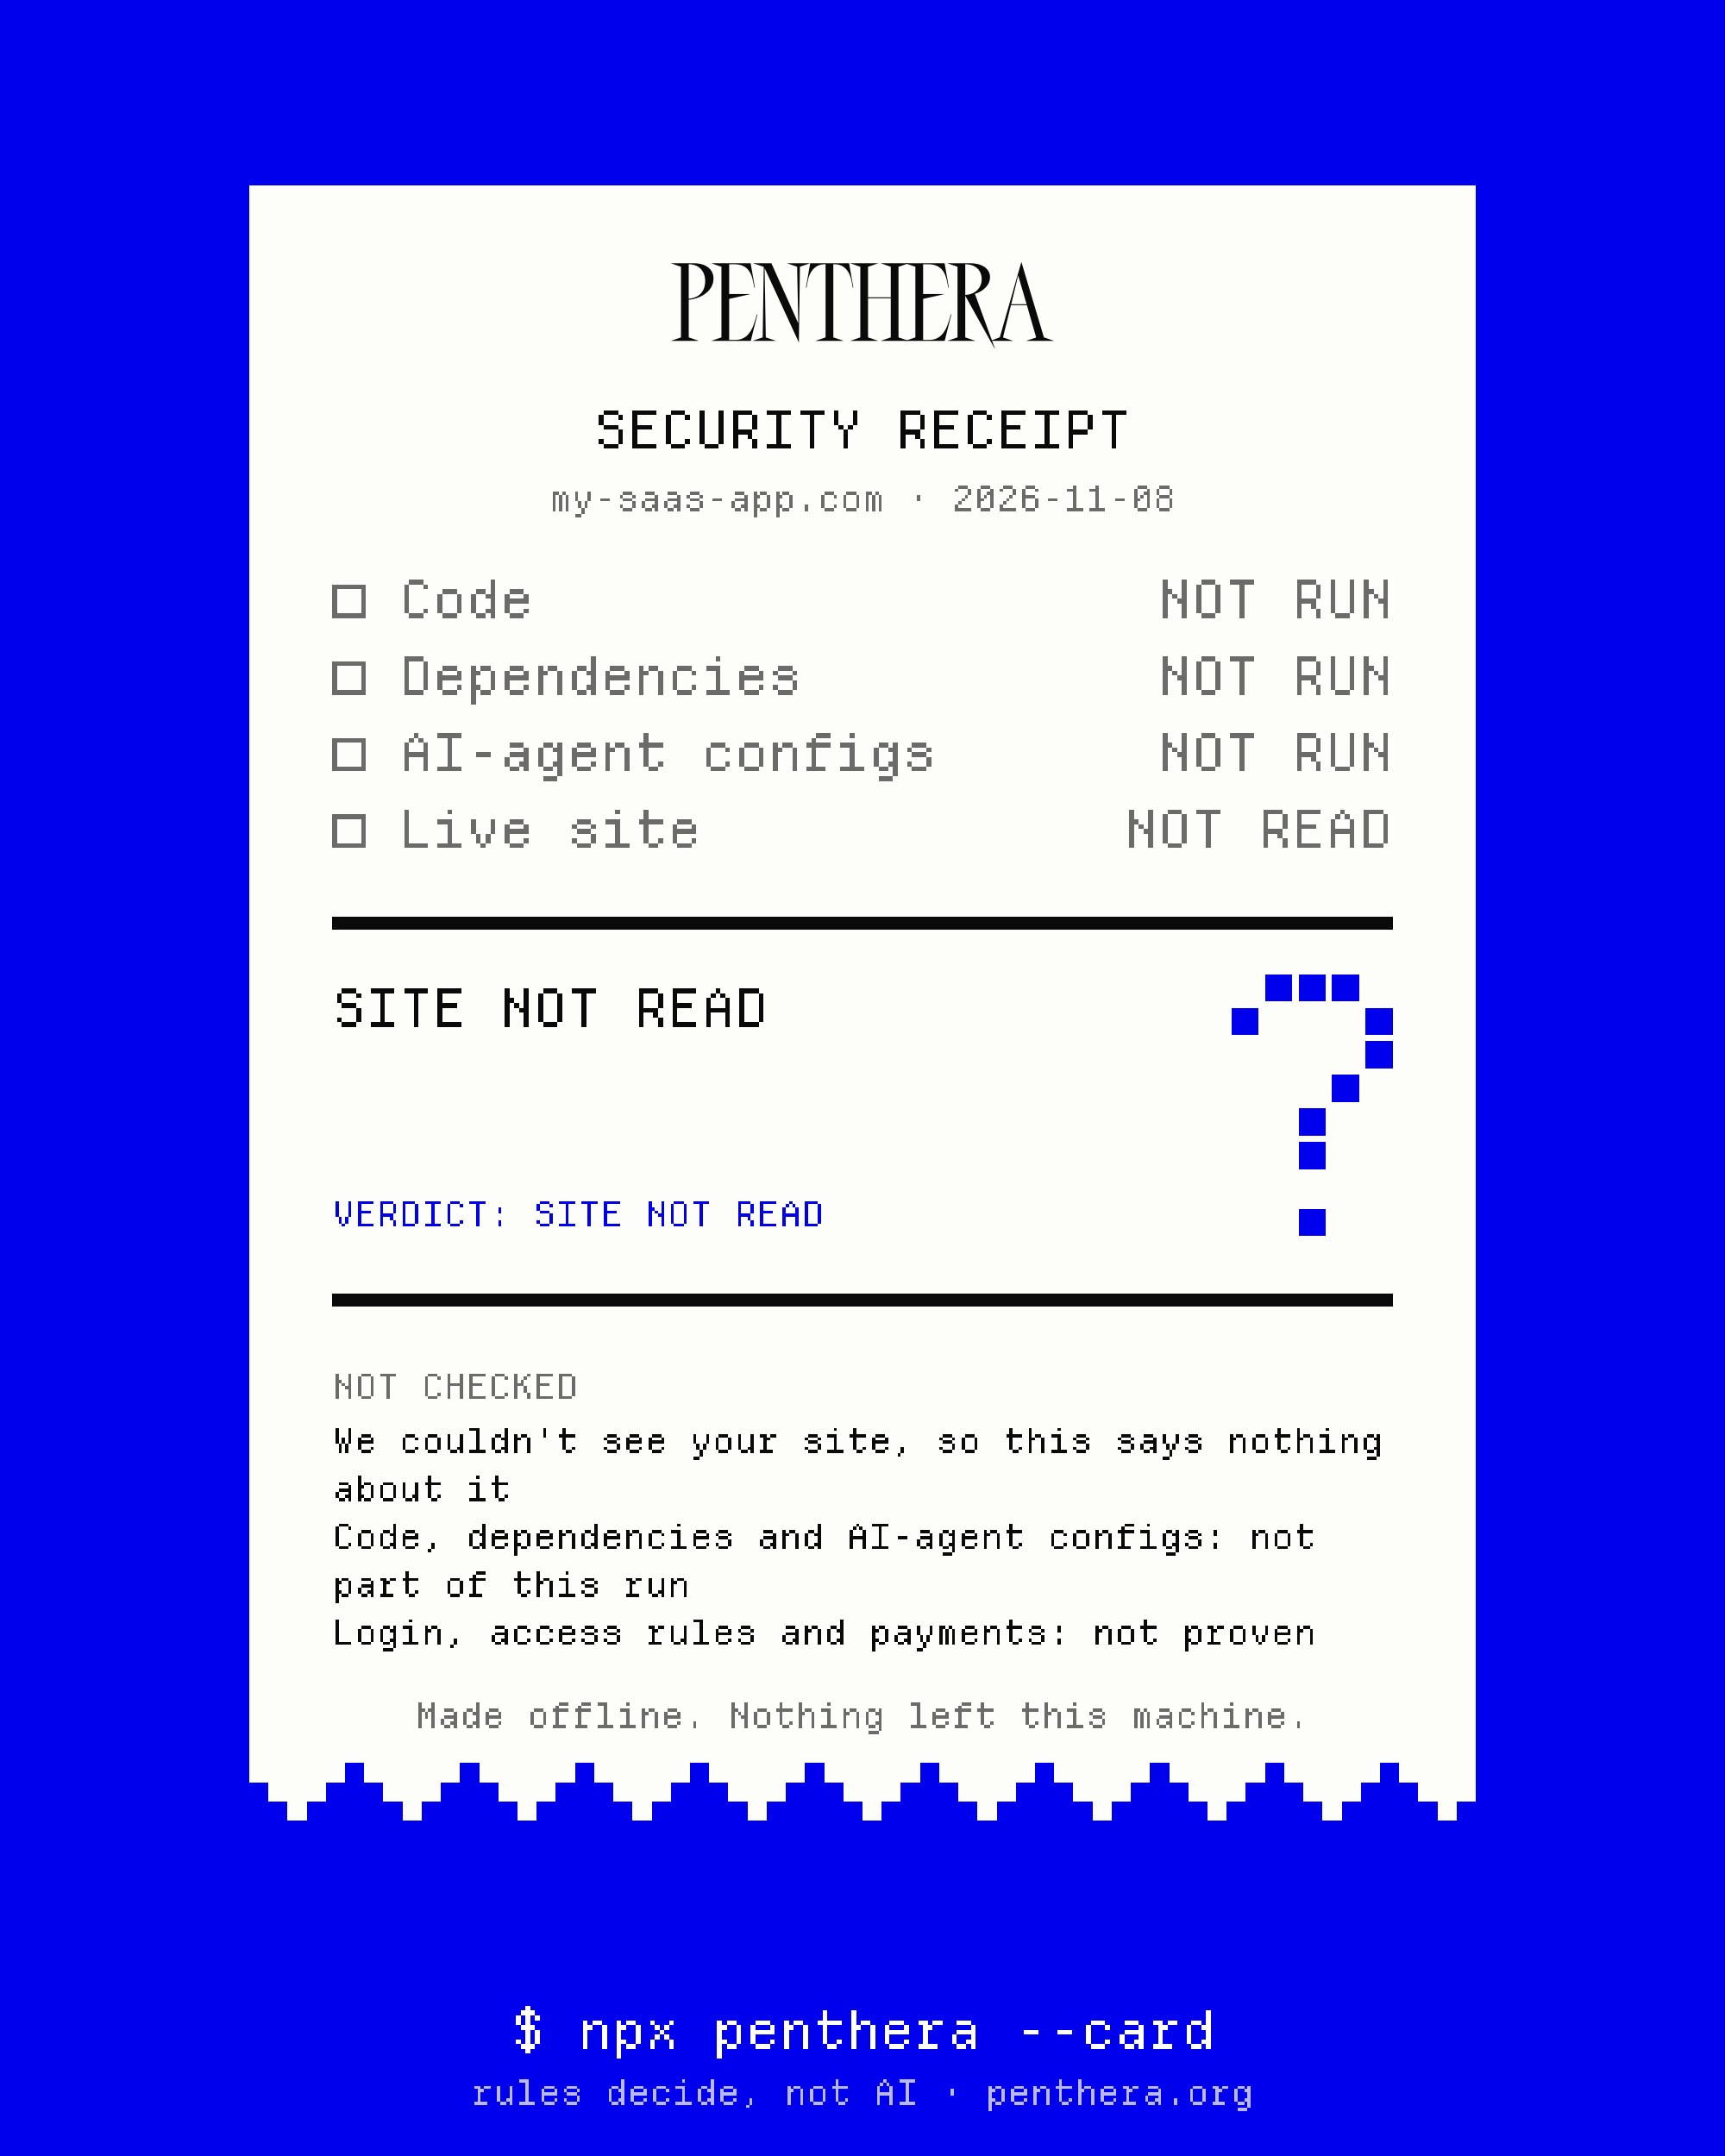
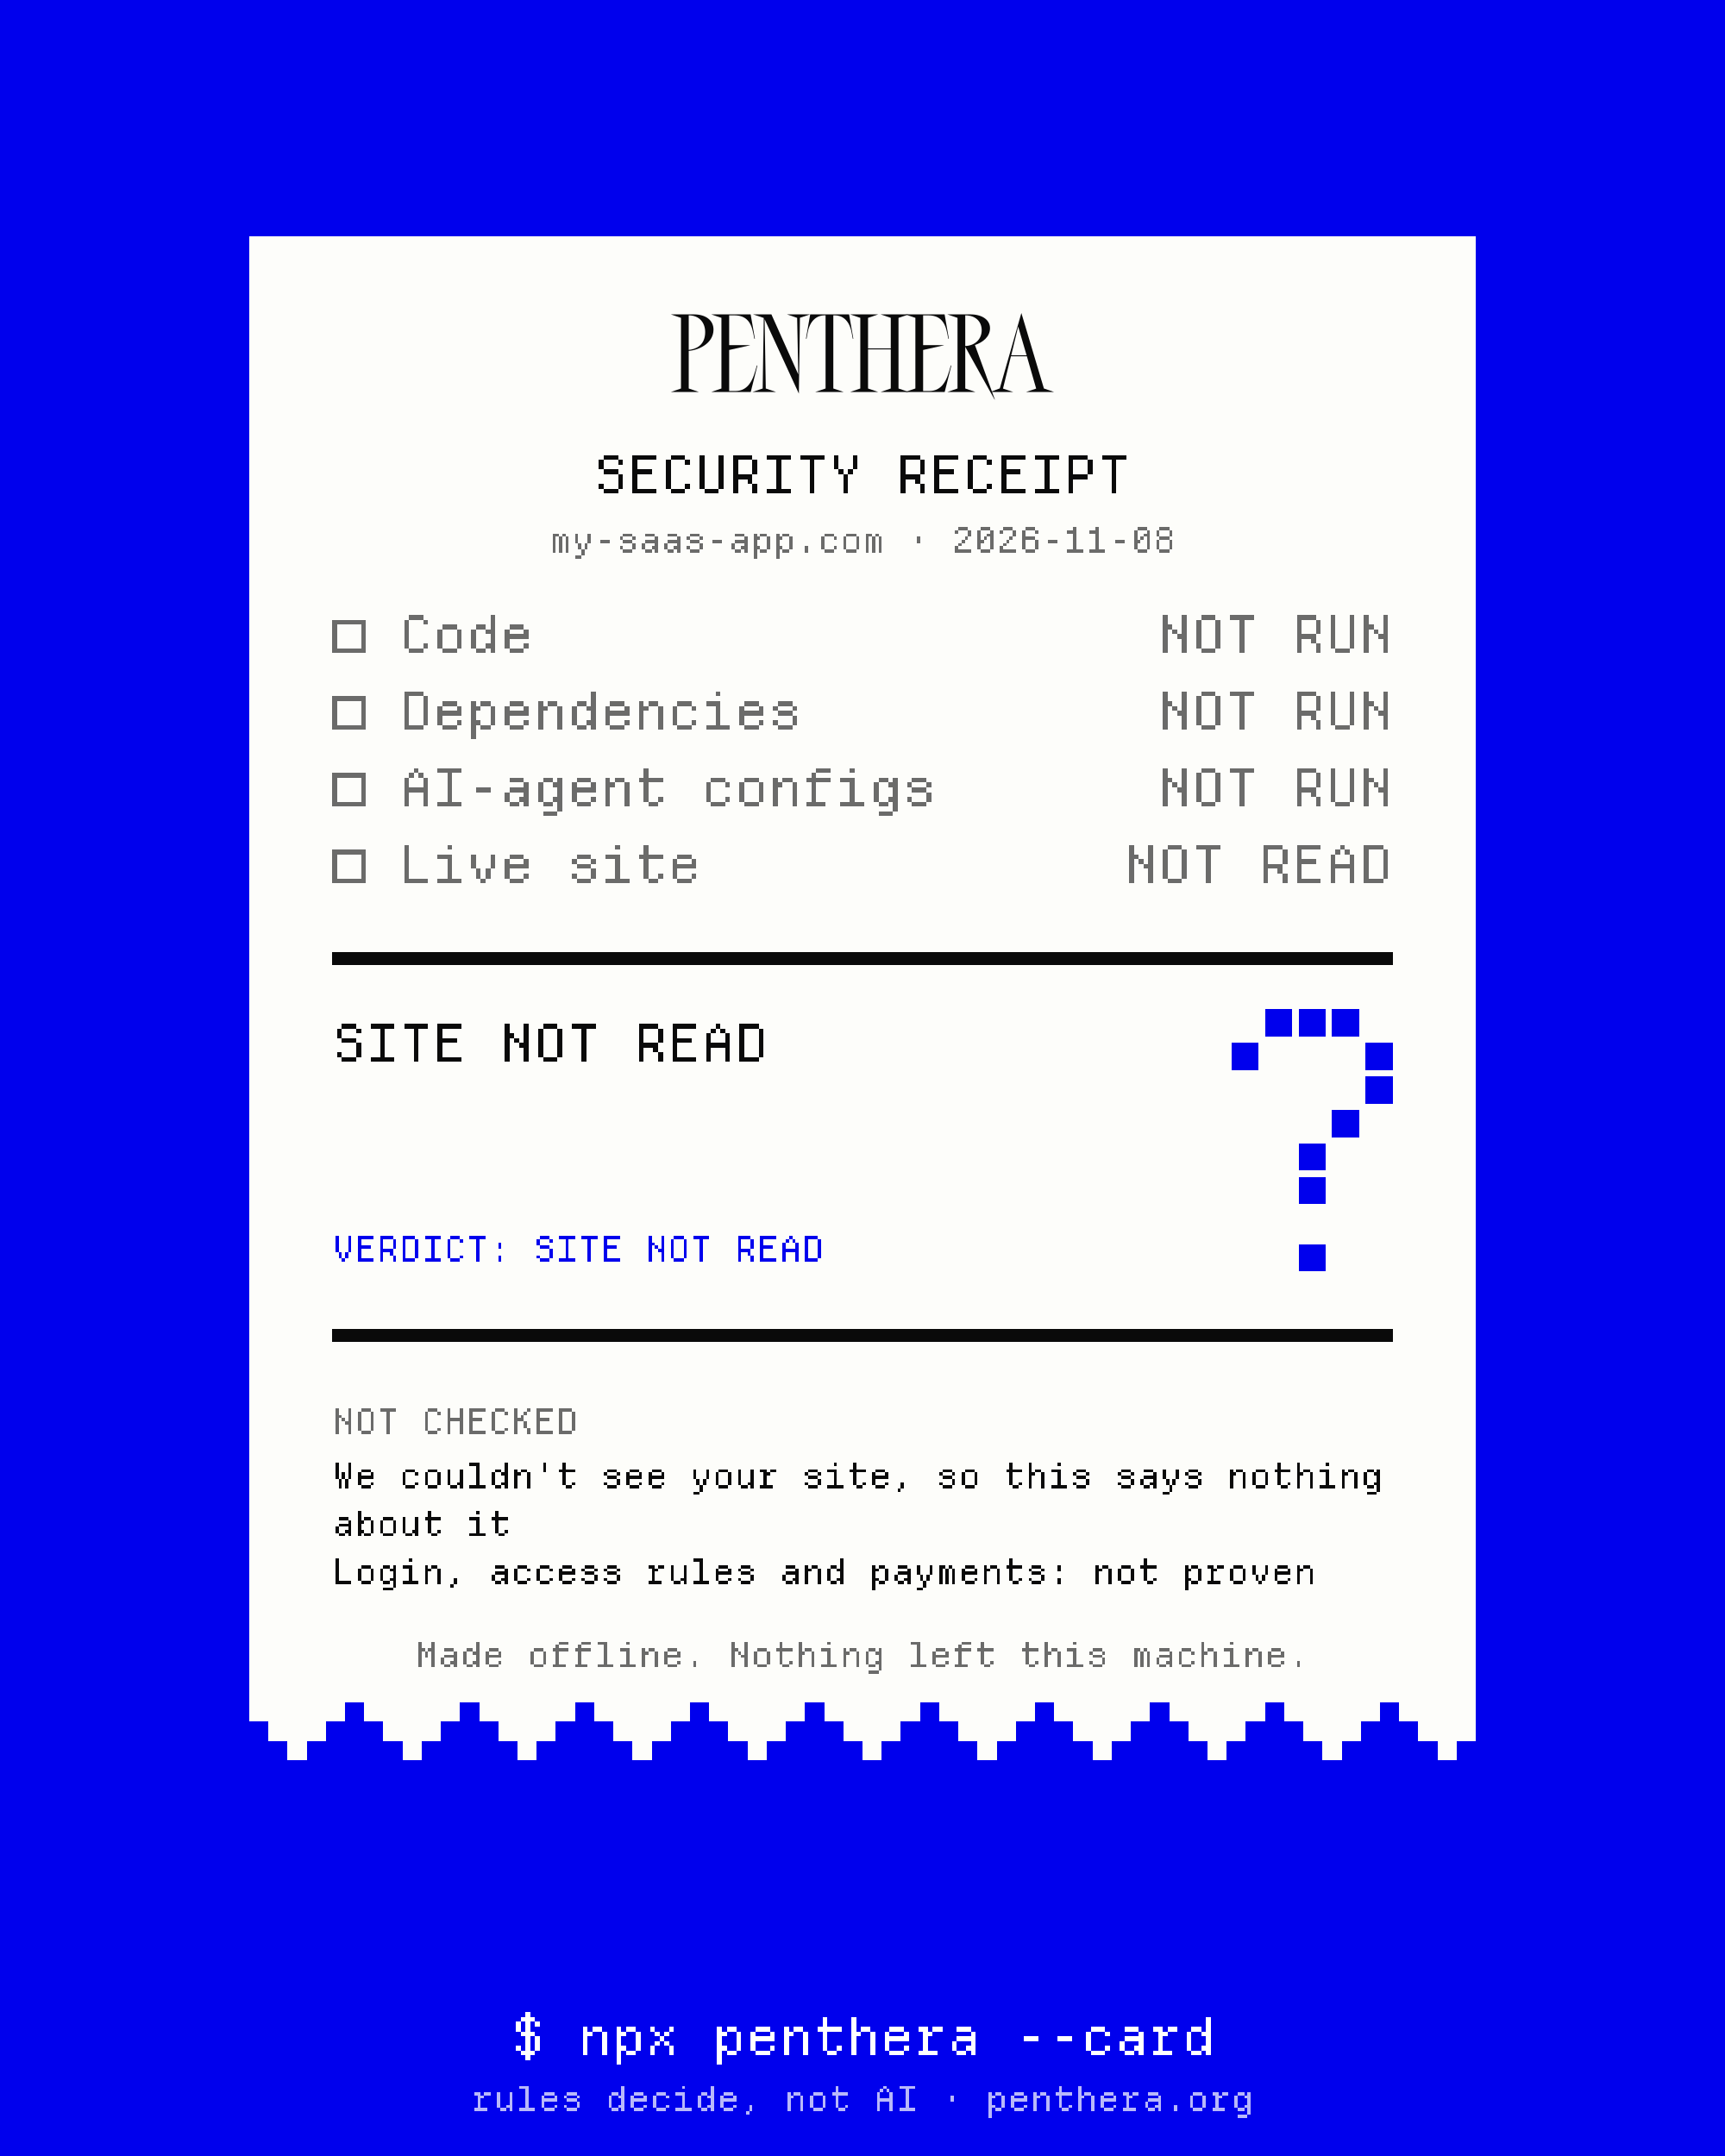
<svg xmlns="http://www.w3.org/2000/svg" width="1080" height="1350" viewBox="0 0 1080 1350" shape-rendering="crispEdges" role="img">
  <defs>
    <path id="c36" d="M3 2h1v1h-1zM2 3h3v1h-3zM1 4h1v1h-1zM3 4h1v1h-1zM5 4h1v1h-1zM1 5h1v1h-1zM3 5h1v1h-1zM2 6h3v1h-3zM3 7h1v1h-1zM5 7h1v1h-1zM3 8h1v1h-1zM5 8h1v1h-1zM1 9h1v1h-1zM3 9h1v1h-1zM5 9h1v1h-1zM2 10h3v1h-3zM3 11h1v1h-1z" />
    <path id="c39" d="M3 3h1v1h-1zM3 4h1v1h-1zM3 5h1v1h-1z" />
    <path id="c44" d="M3 9h1v1h-1zM3 10h1v1h-1zM2 11h1v1h-1z" />
    <path id="c45" d="M2 7h3v1h-3z" />
    <path id="c46" d="M3 9h1v1h-1zM3 10h1v1h-1z" />
    <path id="c48" d="M2 3h3v1h-3zM1 4h1v1h-1zM5 4h1v1h-1zM1 5h1v1h-1zM4 5h2v1h-2zM1 6h1v1h-1zM3 6h1v1h-1zM5 6h1v1h-1zM1 7h2v1h-2zM5 7h1v1h-1zM1 8h1v1h-1zM5 8h1v1h-1zM1 9h1v1h-1zM5 9h1v1h-1zM2 10h3v1h-3z" />
    <path id="c49" d="M3 3h1v1h-1zM1 4h3v1h-3zM3 5h1v1h-1zM3 6h1v1h-1zM3 7h1v1h-1zM3 8h1v1h-1zM3 9h1v1h-1zM1 10h5v1h-5z" />
    <path id="c50" d="M2 3h3v1h-3zM1 4h1v1h-1zM5 4h1v1h-1zM5 5h1v1h-1zM4 6h1v1h-1zM3 7h1v1h-1zM2 8h1v1h-1zM1 9h1v1h-1zM1 10h5v1h-5z" />
    <path id="c54" d="M2 3h3v1h-3zM1 4h1v1h-1zM5 4h1v1h-1zM1 5h1v1h-1zM1 6h4v1h-4zM1 7h1v1h-1zM5 7h1v1h-1zM1 8h1v1h-1zM5 8h1v1h-1zM1 9h1v1h-1zM5 9h1v1h-1zM2 10h3v1h-3z" />
    <path id="c56" d="M2 3h3v1h-3zM1 4h1v1h-1zM5 4h1v1h-1zM1 5h1v1h-1zM5 5h1v1h-1zM2 6h3v1h-3zM1 7h1v1h-1zM5 7h1v1h-1zM1 8h1v1h-1zM5 8h1v1h-1zM1 9h1v1h-1zM5 9h1v1h-1zM2 10h3v1h-3z" />
    <path id="c58" d="M3 5h1v1h-1zM3 6h1v1h-1zM3 9h1v1h-1zM3 10h1v1h-1z" />
    <path id="c65" d="M3 3h1v1h-1zM2 4h1v1h-1zM4 4h1v1h-1zM1 5h1v1h-1zM5 5h1v1h-1zM1 6h1v1h-1zM5 6h1v1h-1zM1 7h5v1h-5zM1 8h1v1h-1zM5 8h1v1h-1zM1 9h1v1h-1zM5 9h1v1h-1zM1 10h1v1h-1zM5 10h1v1h-1z" />
    <path id="c67" d="M2 3h3v1h-3zM1 4h1v1h-1zM5 4h1v1h-1zM1 5h1v1h-1zM1 6h1v1h-1zM1 7h1v1h-1zM1 8h1v1h-1zM1 9h1v1h-1zM5 9h1v1h-1zM2 10h3v1h-3z" />
    <path id="c68" d="M1 3h4v1h-4zM1 4h1v1h-1zM5 4h1v1h-1zM1 5h1v1h-1zM5 5h1v1h-1zM1 6h1v1h-1zM5 6h1v1h-1zM1 7h1v1h-1zM5 7h1v1h-1zM1 8h1v1h-1zM5 8h1v1h-1zM1 9h1v1h-1zM5 9h1v1h-1zM1 10h4v1h-4z" />
    <path id="c69" d="M1 3h5v1h-5zM1 4h1v1h-1zM1 5h1v1h-1zM1 6h4v1h-4zM1 7h1v1h-1zM1 8h1v1h-1zM1 9h1v1h-1zM1 10h5v1h-5z" />
    <path id="c72" d="M1 3h1v1h-1zM5 3h1v1h-1zM1 4h1v1h-1zM5 4h1v1h-1zM1 5h1v1h-1zM5 5h1v1h-1zM1 6h5v1h-5zM1 7h1v1h-1zM5 7h1v1h-1zM1 8h1v1h-1zM5 8h1v1h-1zM1 9h1v1h-1zM5 9h1v1h-1zM1 10h1v1h-1zM5 10h1v1h-1z" />
    <path id="c73" d="M1 3h5v1h-5zM3 4h1v1h-1zM3 5h1v1h-1zM3 6h1v1h-1zM3 7h1v1h-1zM3 8h1v1h-1zM3 9h1v1h-1zM1 10h5v1h-5z" />
    <path id="c75" d="M1 3h1v1h-1zM5 3h1v1h-1zM1 4h1v1h-1zM4 4h1v1h-1zM1 5h1v1h-1zM3 5h1v1h-1zM1 6h3v1h-3zM1 7h1v1h-1zM4 7h1v1h-1zM1 8h1v1h-1zM4 8h1v1h-1zM1 9h1v1h-1zM5 9h1v1h-1zM1 10h1v1h-1zM5 10h1v1h-1z" />
    <path id="c76" d="M1 3h1v1h-1zM1 4h1v1h-1zM1 5h1v1h-1zM1 6h1v1h-1zM1 7h1v1h-1zM1 8h1v1h-1zM1 9h1v1h-1zM1 10h5v1h-5z" />
    <path id="c77" d="M1 3h1v1h-1zM5 3h1v1h-1zM1 4h1v1h-1zM5 4h1v1h-1zM1 5h2v1h-2zM4 5h2v1h-2zM1 6h1v1h-1zM3 6h1v1h-1zM5 6h1v1h-1zM1 7h1v1h-1zM3 7h1v1h-1zM5 7h1v1h-1zM1 8h1v1h-1zM5 8h1v1h-1zM1 9h1v1h-1zM5 9h1v1h-1zM1 10h1v1h-1zM5 10h1v1h-1z" />
    <path id="c78" d="M1 3h1v1h-1zM5 3h1v1h-1zM1 4h1v1h-1zM5 4h1v1h-1zM1 5h2v1h-2zM5 5h1v1h-1zM1 6h1v1h-1zM3 6h1v1h-1zM5 6h1v1h-1zM1 7h1v1h-1zM4 7h2v1h-2zM1 8h1v1h-1zM5 8h1v1h-1zM1 9h1v1h-1zM5 9h1v1h-1zM1 10h1v1h-1zM5 10h1v1h-1z" />
    <path id="c79" d="M2 3h3v1h-3zM1 4h1v1h-1zM5 4h1v1h-1zM1 5h1v1h-1zM5 5h1v1h-1zM1 6h1v1h-1zM5 6h1v1h-1zM1 7h1v1h-1zM5 7h1v1h-1zM1 8h1v1h-1zM5 8h1v1h-1zM1 9h1v1h-1zM5 9h1v1h-1zM2 10h3v1h-3z" />
    <path id="c80" d="M1 3h4v1h-4zM1 4h1v1h-1zM5 4h1v1h-1zM1 5h1v1h-1zM5 5h1v1h-1zM1 6h1v1h-1zM5 6h1v1h-1zM1 7h4v1h-4zM1 8h1v1h-1zM1 9h1v1h-1zM1 10h1v1h-1z" />
    <path id="c82" d="M1 3h4v1h-4zM1 4h1v1h-1zM5 4h1v1h-1zM1 5h1v1h-1zM5 5h1v1h-1zM1 6h1v1h-1zM5 6h1v1h-1zM1 7h4v1h-4zM1 8h1v1h-1zM4 8h1v1h-1zM1 9h1v1h-1zM5 9h1v1h-1zM1 10h1v1h-1zM5 10h1v1h-1z" />
    <path id="c83" d="M2 3h3v1h-3zM1 4h1v1h-1zM5 4h1v1h-1zM1 5h1v1h-1zM2 6h3v1h-3zM5 7h1v1h-1zM5 8h1v1h-1zM1 9h1v1h-1zM5 9h1v1h-1zM2 10h3v1h-3z" />
    <path id="c84" d="M1 3h5v1h-5zM3 4h1v1h-1zM3 5h1v1h-1zM3 6h1v1h-1zM3 7h1v1h-1zM3 8h1v1h-1zM3 9h1v1h-1zM3 10h1v1h-1z" />
    <path id="c85" d="M1 3h1v1h-1zM5 3h1v1h-1zM1 4h1v1h-1zM5 4h1v1h-1zM1 5h1v1h-1zM5 5h1v1h-1zM1 6h1v1h-1zM5 6h1v1h-1zM1 7h1v1h-1zM5 7h1v1h-1zM1 8h1v1h-1zM5 8h1v1h-1zM1 9h1v1h-1zM5 9h1v1h-1zM2 10h3v1h-3z" />
    <path id="c86" d="M1 3h1v1h-1zM5 3h1v1h-1zM1 4h1v1h-1zM5 4h1v1h-1zM1 5h1v1h-1zM5 5h1v1h-1zM1 6h1v1h-1zM5 6h1v1h-1zM1 7h1v1h-1zM5 7h1v1h-1zM2 8h1v1h-1zM4 8h1v1h-1zM2 9h1v1h-1zM4 9h1v1h-1zM3 10h1v1h-1z" />
    <path id="c87" d="M1 3h1v1h-1zM5 3h1v1h-1zM1 4h1v1h-1zM5 4h1v1h-1zM1 5h1v1h-1zM5 5h1v1h-1zM1 6h1v1h-1zM3 6h1v1h-1zM5 6h1v1h-1zM1 7h1v1h-1zM3 7h1v1h-1zM5 7h1v1h-1zM2 8h1v1h-1zM4 8h1v1h-1zM2 9h1v1h-1zM4 9h1v1h-1zM2 10h1v1h-1zM4 10h1v1h-1z" />
    <path id="c89" d="M1 3h1v1h-1zM5 3h1v1h-1zM1 4h1v1h-1zM5 4h1v1h-1zM1 5h1v1h-1zM5 5h1v1h-1zM2 6h1v1h-1zM4 6h1v1h-1zM3 7h1v1h-1zM3 8h1v1h-1zM3 9h1v1h-1zM3 10h1v1h-1z" />
    <path id="c97" d="M2 5h3v1h-3zM5 6h1v1h-1zM2 7h4v1h-4zM1 8h1v1h-1zM5 8h1v1h-1zM1 9h1v1h-1zM4 9h2v1h-2zM2 10h2v1h-2zM5 10h1v1h-1z" />
    <path id="c98" d="M1 3h1v1h-1zM1 4h1v1h-1zM1 5h1v1h-1zM3 5h2v1h-2zM1 6h2v1h-2zM5 6h1v1h-1zM1 7h1v1h-1zM5 7h1v1h-1zM1 8h1v1h-1zM5 8h1v1h-1zM1 9h2v1h-2zM5 9h1v1h-1zM1 10h1v1h-1zM3 10h2v1h-2z" />
    <path id="c99" d="M2 5h3v1h-3zM1 6h1v1h-1zM5 6h1v1h-1zM1 7h1v1h-1zM1 8h1v1h-1zM1 9h1v1h-1zM5 9h1v1h-1zM2 10h3v1h-3z" />
    <path id="c100" d="M5 3h1v1h-1zM5 4h1v1h-1zM2 5h2v1h-2zM5 5h1v1h-1zM1 6h1v1h-1zM4 6h2v1h-2zM1 7h1v1h-1zM5 7h1v1h-1zM1 8h1v1h-1zM5 8h1v1h-1zM1 9h1v1h-1zM4 9h2v1h-2zM2 10h2v1h-2zM5 10h1v1h-1z" />
    <path id="c101" d="M2 5h3v1h-3zM1 6h1v1h-1zM5 6h1v1h-1zM1 7h5v1h-5zM1 8h1v1h-1zM1 9h1v1h-1zM5 9h1v1h-1zM2 10h3v1h-3z" />
    <path id="c102" d="M3 3h3v1h-3zM2 4h1v1h-1zM1 5h5v1h-5zM2 6h1v1h-1zM2 7h1v1h-1zM2 8h1v1h-1zM2 9h1v1h-1zM1 10h4v1h-4z" />
    <path id="c103" d="M2 5h2v1h-2zM5 5h1v1h-1zM1 6h1v1h-1zM4 6h2v1h-2zM1 7h1v1h-1zM5 7h1v1h-1zM1 8h1v1h-1zM5 8h1v1h-1zM1 9h1v1h-1zM4 9h2v1h-2zM2 10h2v1h-2zM5 10h1v1h-1zM5 11h1v1h-1zM2 12h3v1h-3z" />
    <path id="c104" d="M1 3h1v1h-1zM1 4h1v1h-1zM1 5h1v1h-1zM3 5h2v1h-2zM1 6h2v1h-2zM5 6h1v1h-1zM1 7h1v1h-1zM5 7h1v1h-1zM1 8h1v1h-1zM5 8h1v1h-1zM1 9h1v1h-1zM5 9h1v1h-1zM1 10h1v1h-1zM5 10h1v1h-1z" />
    <path id="c105" d="M3 3h1v1h-1zM1 5h3v1h-3zM3 6h1v1h-1zM3 7h1v1h-1zM3 8h1v1h-1zM3 9h1v1h-1zM1 10h5v1h-5z" />
    <path id="c108" d="M1 3h3v1h-3zM3 4h1v1h-1zM3 5h1v1h-1zM3 6h1v1h-1zM3 7h1v1h-1zM3 8h1v1h-1zM3 9h1v1h-1zM1 10h5v1h-5z" />
    <path id="c109" d="M1 5h2v1h-2zM4 5h1v1h-1zM1 6h1v1h-1zM3 6h1v1h-1zM5 6h1v1h-1zM1 7h1v1h-1zM3 7h1v1h-1zM5 7h1v1h-1zM1 8h1v1h-1zM3 8h1v1h-1zM5 8h1v1h-1zM1 9h1v1h-1zM3 9h1v1h-1zM5 9h1v1h-1zM1 10h1v1h-1zM3 10h1v1h-1zM5 10h1v1h-1z" />
    <path id="c110" d="M1 5h1v1h-1zM3 5h2v1h-2zM1 6h2v1h-2zM5 6h1v1h-1zM1 7h1v1h-1zM5 7h1v1h-1zM1 8h1v1h-1zM5 8h1v1h-1zM1 9h1v1h-1zM5 9h1v1h-1zM1 10h1v1h-1zM5 10h1v1h-1z" />
    <path id="c111" d="M2 5h3v1h-3zM1 6h1v1h-1zM5 6h1v1h-1zM1 7h1v1h-1zM5 7h1v1h-1zM1 8h1v1h-1zM5 8h1v1h-1zM1 9h1v1h-1zM5 9h1v1h-1zM2 10h3v1h-3z" />
    <path id="c112" d="M1 5h1v1h-1zM3 5h2v1h-2zM1 6h2v1h-2zM5 6h1v1h-1zM1 7h1v1h-1zM5 7h1v1h-1zM1 8h1v1h-1zM5 8h1v1h-1zM1 9h2v1h-2zM5 9h1v1h-1zM1 10h1v1h-1zM3 10h2v1h-2zM1 11h1v1h-1zM1 12h1v1h-1z" />
    <path id="c114" d="M1 5h2v1h-2zM4 5h2v1h-2zM2 6h2v1h-2zM2 7h1v1h-1zM2 8h1v1h-1zM2 9h1v1h-1zM1 10h4v1h-4z" />
    <path id="c115" d="M2 5h3v1h-3zM1 6h1v1h-1zM5 6h1v1h-1zM2 7h3v1h-3zM5 8h1v1h-1zM1 9h1v1h-1zM5 9h1v1h-1zM2 10h3v1h-3z" />
    <path id="c116" d="M2 3h1v1h-1zM2 4h1v1h-1zM1 5h5v1h-5zM2 6h1v1h-1zM2 7h1v1h-1zM2 8h1v1h-1zM2 9h1v1h-1zM5 9h1v1h-1zM3 10h2v1h-2z" />
    <path id="c117" d="M1 5h1v1h-1zM5 5h1v1h-1zM1 6h1v1h-1zM5 6h1v1h-1zM1 7h1v1h-1zM5 7h1v1h-1zM1 8h1v1h-1zM5 8h1v1h-1zM1 9h1v1h-1zM4 9h2v1h-2zM2 10h2v1h-2zM5 10h1v1h-1z" />
    <path id="c118" d="M1 5h1v1h-1zM5 5h1v1h-1zM1 6h1v1h-1zM5 6h1v1h-1zM1 7h1v1h-1zM5 7h1v1h-1zM2 8h1v1h-1zM4 8h1v1h-1zM2 9h1v1h-1zM4 9h1v1h-1zM3 10h1v1h-1z" />
    <path id="c120" d="M1 5h1v1h-1zM5 5h1v1h-1zM2 6h1v1h-1zM4 6h1v1h-1zM3 7h1v1h-1zM2 8h1v1h-1zM4 8h1v1h-1zM1 9h1v1h-1zM5 9h1v1h-1zM1 10h1v1h-1zM5 10h1v1h-1z" />
    <path id="c121" d="M1 5h1v1h-1zM5 5h1v1h-1zM1 6h1v1h-1zM5 6h1v1h-1zM1 7h1v1h-1zM5 7h1v1h-1zM2 8h1v1h-1zM4 8h1v1h-1zM2 9h1v1h-1zM4 9h1v1h-1zM3 10h1v1h-1zM3 11h1v1h-1zM1 12h2v1h-2z" />
    <path id="c183" d="M3 6h1v1h-1zM3 7h1v1h-1z" />
    <path id="c9633" d="M0 4h7v1h-7zM0 5h1v1h-1zM6 5h1v1h-1zM0 6h1v1h-1zM6 6h1v1h-1zM0 7h1v1h-1zM6 7h1v1h-1zM0 8h1v1h-1zM6 8h1v1h-1zM0 9h1v1h-1zM6 9h1v1h-1zM0 10h7v1h-7z" />
  </defs>
  <rect x="0" y="0" width="1080" height="1350" fill="#0000ed" />
-   <rect x="156" y="116" width="768" height="988" fill="#fdfdfa" />
-   <path fill="#fdfdfa" d="M156 1104h60v12h-60zM228 1104h60v12h-60zM300 1104h60v12h-60zM372 1104h60v12h-60zM444 1104h60v12h-60zM516 1104h60v12h-60zM588 1104h60v12h-60zM660 1104h60v12h-60zM732 1104h60v12h-60zM804 1104h60v12h-60zM876 1104h48v12h-48zM168 1116h36v12h-36zM240 1116h36v12h-36zM312 1116h36v12h-36zM384 1116h36v12h-36zM456 1116h36v12h-36zM528 1116h36v12h-36zM600 1116h36v12h-36zM672 1116h36v12h-36zM744 1116h36v12h-36zM816 1116h36v12h-36zM888 1116h36v12h-36zM180 1128h12v12h-12zM252 1128h12v12h-12zM324 1128h12v12h-12zM396 1128h12v12h-12zM468 1128h12v12h-12zM540 1128h12v12h-12zM612 1128h12v12h-12zM684 1128h12v12h-12zM756 1128h12v12h-12zM828 1128h12v12h-12zM900 1128h12v12h-12z" />
-   <g fill="#0a0a0a" shape-rendering="geometricPrecision" transform="translate(420 164) scale(0.86)">
+   <rect x="156" y="148" width="768" height="918" fill="#fdfdfa" />
+   <path fill="#fdfdfa" d="M156 1066h60v12h-60zM228 1066h60v12h-60zM300 1066h60v12h-60zM372 1066h60v12h-60zM444 1066h60v12h-60zM516 1066h60v12h-60zM588 1066h60v12h-60zM660 1066h60v12h-60zM732 1066h60v12h-60zM804 1066h60v12h-60zM876 1066h48v12h-48zM168 1078h36v12h-36zM240 1078h36v12h-36zM312 1078h36v12h-36zM384 1078h36v12h-36zM456 1078h36v12h-36zM528 1078h36v12h-36zM600 1078h36v12h-36zM672 1078h36v12h-36zM744 1078h36v12h-36zM816 1078h36v12h-36zM888 1078h36v12h-36zM180 1090h12v12h-12zM252 1090h12v12h-12zM324 1090h12v12h-12zM396 1090h12v12h-12zM468 1090h12v12h-12zM540 1090h12v12h-12zM612 1090h12v12h-12zM684 1090h12v12h-12zM756 1090h12v12h-12zM828 1090h12v12h-12zM900 1090h12v12h-12z" />
+   <g fill="#0a0a0a" shape-rendering="geometricPrecision" transform="translate(420 196) scale(0.86)">
    <path d="M13.029 54.948L20.424 57.491H0L7.395 54.948V3.531L0 0.989H16.762C25.565 0.989 31.059 5.368 31.059 12.077C31.059 21.965 20.424 27.05 13.029 27.545V54.948ZM13.029 1.695V26.839C17.466 26.485 25.002 24.014 25.002 13.914C25.002 7.063 20.776 1.695 13.029 1.695Z" />
    <path d="M46.832 56.785C53.734 56.785 58.453 52.83 61.481 42.165L62.608 38.21H63.031L58.171 57.491H29.437L36.832 54.948V3.531L29.437 0.989H58.101L61.2 18.716H60.777L60.002 14.691C58.242 5.509 53.946 1.695 46.058 1.695H42.466V23.378H57.538V23.519L42.466 26.909V56.785H46.832Z" />
    <path d="M101.382 0.989L93.987 3.461L93.213 58.692L68.281 4.52L69.126 54.948L76.592 57.491H59.407L66.873 54.948L67.647 3.602L59.83 0.989H73.211L92.79 44.707L91.945 3.531L84.55 0.989H101.382Z" />
    <path d="M129.767 0.989L132.866 18.716H132.444L131.599 14.196C129.838 4.732 124.415 1.695 119.415 1.695H118.288V54.948L125.823 57.491H105.118L112.653 54.948V1.695H111.808C107.09 1.695 101.385 4.661 99.624 14.196L98.779 18.716H98.357L101.455 0.989H129.767Z" />
    <path d="M137.934 3.531L130.539 0.989H150.964L143.569 3.531V25.779H160.119V3.531L152.724 0.989H173.148L165.753 3.531V54.948L173.148 57.491H152.724L160.119 54.948V26.485H143.569V54.948L150.964 57.491H130.539L137.934 54.948V3.531Z" />
    <path d="M188.032 56.785C194.934 56.785 199.653 52.83 202.681 42.165L203.808 38.21H204.231L199.371 57.491H170.637L178.032 54.948V3.531L170.637 0.989H199.301L202.4 18.716H201.977L201.202 14.691C199.442 5.509 195.146 1.695 187.258 1.695H183.666V23.378H198.737V23.519L183.666 26.909V56.785H188.032Z" />
    <path d="M214.34 54.948L221.735 57.491H201.311L208.706 54.948V3.531L201.311 0.989H218.073C226.877 0.989 232.37 5.156 232.37 11.018C232.37 17.374 227.018 21.4 221.383 23.307L235.891 63H235.68L214.34 24.649V54.948ZM214.34 1.695V24.014C221.172 23.802 226.313 19.281 226.313 12.501C226.313 6.427 222.088 1.695 214.34 1.695Z" />
    <path d="M258.576 57.491L265.971 55.019L259.21 31.5H247.589L241.814 55.019L249.279 57.491H232.518L239.49 54.878L255.195 0L271.605 54.948L279 57.491H258.576ZM247.8 30.794H258.998L252.871 9.888L247.8 30.794Z" />
  </g>
-   <g fill="#0a0a0a" transform="translate(372 248) scale(3)">
+   <g fill="#0a0a0a" transform="translate(372 276) scale(3)">
    <use href="#c83" x="0" />
    <use href="#c69" x="7" />
    <use href="#c67" x="14" />
    <use href="#c85" x="21" />
    <use href="#c82" x="28" />
    <use href="#c73" x="35" />
    <use href="#c84" x="42" />
    <use href="#c89" x="49" />
    <use href="#c82" x="63" />
    <use href="#c69" x="70" />
    <use href="#c67" x="77" />
    <use href="#c69" x="84" />
    <use href="#c73" x="91" />
    <use href="#c80" x="98" />
    <use href="#c84" x="105" />
  </g>
-   <g fill="#0a0a0a" fill-opacity="0.6" transform="translate(344 298) scale(2)">
+   <g fill="#0a0a0a" fill-opacity="0.6" transform="translate(344 324) scale(2)">
    <use href="#c109" x="0" />
    <use href="#c121" x="7" />
    <use href="#c45" x="14" />
    <use href="#c115" x="21" />
    <use href="#c97" x="28" />
    <use href="#c97" x="35" />
    <use href="#c115" x="42" />
    <use href="#c45" x="49" />
    <use href="#c97" x="56" />
    <use href="#c112" x="63" />
    <use href="#c112" x="70" />
    <use href="#c46" x="77" />
    <use href="#c99" x="84" />
    <use href="#c111" x="91" />
    <use href="#c109" x="98" />
    <use href="#c183" x="112" />
    <use href="#c50" x="126" />
    <use href="#c48" x="133" />
    <use href="#c50" x="140" />
    <use href="#c54" x="147" />
    <use href="#c45" x="154" />
    <use href="#c49" x="161" />
    <use href="#c49" x="168" />
    <use href="#c45" x="175" />
    <use href="#c48" x="182" />
    <use href="#c56" x="189" />
  </g>
-   <g fill="#0a0a0a" fill-opacity="0.6" transform="translate(208 354) scale(3)">
+   <g fill="#0a0a0a" fill-opacity="0.6" transform="translate(208 376) scale(3)">
    <use href="#c9633" x="0" />
    <use href="#c67" x="14" />
    <use href="#c111" x="21" />
    <use href="#c100" x="28" />
    <use href="#c101" x="35" />
  </g>
-   <g fill="#0a0a0a" fill-opacity="0.6" transform="translate(725 354) scale(3)">
+   <g fill="#0a0a0a" fill-opacity="0.6" transform="translate(725 376) scale(3)">
    <use href="#c78" x="0" />
    <use href="#c79" x="7" />
    <use href="#c84" x="14" />
    <use href="#c82" x="28" />
    <use href="#c85" x="35" />
    <use href="#c78" x="42" />
  </g>
-   <g fill="#0a0a0a" fill-opacity="0.6" transform="translate(208 402) scale(3)">
+   <g fill="#0a0a0a" fill-opacity="0.6" transform="translate(208 424) scale(3)">
    <use href="#c9633" x="0" />
    <use href="#c68" x="14" />
    <use href="#c101" x="21" />
    <use href="#c112" x="28" />
    <use href="#c101" x="35" />
    <use href="#c110" x="42" />
    <use href="#c100" x="49" />
    <use href="#c101" x="56" />
    <use href="#c110" x="63" />
    <use href="#c99" x="70" />
    <use href="#c105" x="77" />
    <use href="#c101" x="84" />
    <use href="#c115" x="91" />
  </g>
-   <g fill="#0a0a0a" fill-opacity="0.6" transform="translate(725 402) scale(3)">
+   <g fill="#0a0a0a" fill-opacity="0.6" transform="translate(725 424) scale(3)">
    <use href="#c78" x="0" />
    <use href="#c79" x="7" />
    <use href="#c84" x="14" />
    <use href="#c82" x="28" />
    <use href="#c85" x="35" />
    <use href="#c78" x="42" />
  </g>
-   <g fill="#0a0a0a" fill-opacity="0.6" transform="translate(208 450) scale(3)">
+   <g fill="#0a0a0a" fill-opacity="0.6" transform="translate(208 472) scale(3)">
    <use href="#c9633" x="0" />
    <use href="#c65" x="14" />
    <use href="#c73" x="21" />
    <use href="#c45" x="28" />
    <use href="#c97" x="35" />
    <use href="#c103" x="42" />
    <use href="#c101" x="49" />
    <use href="#c110" x="56" />
    <use href="#c116" x="63" />
    <use href="#c99" x="77" />
    <use href="#c111" x="84" />
    <use href="#c110" x="91" />
    <use href="#c102" x="98" />
    <use href="#c105" x="105" />
    <use href="#c103" x="112" />
    <use href="#c115" x="119" />
  </g>
-   <g fill="#0a0a0a" fill-opacity="0.6" transform="translate(725 450) scale(3)">
+   <g fill="#0a0a0a" fill-opacity="0.6" transform="translate(725 472) scale(3)">
    <use href="#c78" x="0" />
    <use href="#c79" x="7" />
    <use href="#c84" x="14" />
    <use href="#c82" x="28" />
    <use href="#c85" x="35" />
    <use href="#c78" x="42" />
  </g>
-   <g fill="#0a0a0a" fill-opacity="0.6" transform="translate(208 498) scale(3)">
+   <g fill="#0a0a0a" fill-opacity="0.6" transform="translate(208 520) scale(3)">
    <use href="#c9633" x="0" />
    <use href="#c76" x="14" />
    <use href="#c105" x="21" />
    <use href="#c118" x="28" />
    <use href="#c101" x="35" />
    <use href="#c115" x="49" />
    <use href="#c105" x="56" />
    <use href="#c116" x="63" />
    <use href="#c101" x="70" />
  </g>
-   <g fill="#0a0a0a" fill-opacity="0.6" transform="translate(704 498) scale(3)">
+   <g fill="#0a0a0a" fill-opacity="0.6" transform="translate(704 520) scale(3)">
    <use href="#c78" x="0" />
    <use href="#c79" x="7" />
    <use href="#c84" x="14" />
    <use href="#c82" x="28" />
    <use href="#c69" x="35" />
    <use href="#c65" x="42" />
    <use href="#c68" x="49" />
  </g>
-   <rect x="208" y="574" width="664" height="8" fill="#0a0a0a" />
-   <g fill="#0a0a0a" transform="translate(208 610) scale(3)">
+   <rect x="208" y="596" width="664" height="8" fill="#0a0a0a" />
+   <g fill="#0a0a0a" transform="translate(208 632) scale(3)">
    <use href="#c83" x="0" />
    <use href="#c73" x="7" />
    <use href="#c84" x="14" />
    <use href="#c69" x="21" />
    <use href="#c78" x="35" />
    <use href="#c79" x="42" />
    <use href="#c84" x="49" />
    <use href="#c82" x="63" />
    <use href="#c69" x="70" />
    <use href="#c65" x="77" />
    <use href="#c68" x="84" />
  </g>
-   <g fill="#0000ed" transform="translate(208 746) scale(2)">
+   <g fill="#0000ed" transform="translate(208 768) scale(2)">
    <use href="#c86" x="0" />
    <use href="#c69" x="7" />
    <use href="#c82" x="14" />
    <use href="#c68" x="21" />
    <use href="#c73" x="28" />
    <use href="#c67" x="35" />
    <use href="#c84" x="42" />
    <use href="#c58" x="49" />
    <use href="#c83" x="63" />
    <use href="#c73" x="70" />
    <use href="#c84" x="77" />
    <use href="#c69" x="84" />
    <use href="#c78" x="98" />
    <use href="#c79" x="105" />
    <use href="#c84" x="112" />
    <use href="#c82" x="126" />
    <use href="#c69" x="133" />
    <use href="#c65" x="140" />
    <use href="#c68" x="147" />
  </g>
-   <path fill="#0000ed" d="M792 610h17v17h-17zM813 610h17v17h-17zM834 610h17v17h-17zM771 631h17v17h-17zM855 631h17v17h-17zM855 652h17v17h-17zM834 673h17v17h-17zM813 694h17v17h-17zM813 715h17v17h-17zM813 757h17v17h-17z" />
-   <rect x="208" y="810" width="664" height="8" fill="#0a0a0a" />
-   <g fill="#0a0a0a" fill-opacity="0.6" transform="translate(208 854) scale(2)">
+   <path fill="#0000ed" d="M792 632h17v17h-17zM813 632h17v17h-17zM834 632h17v17h-17zM771 653h17v17h-17zM855 653h17v17h-17zM855 674h17v17h-17zM834 695h17v17h-17zM813 716h17v17h-17zM813 737h17v17h-17zM813 779h17v17h-17z" />
+   <rect x="208" y="832" width="664" height="8" fill="#0a0a0a" />
+   <g fill="#0a0a0a" fill-opacity="0.6" transform="translate(208 876) scale(2)">
    <use href="#c78" x="0" />
    <use href="#c79" x="7" />
    <use href="#c84" x="14" />
    <use href="#c67" x="28" />
    <use href="#c72" x="35" />
    <use href="#c69" x="42" />
    <use href="#c67" x="49" />
    <use href="#c75" x="56" />
    <use href="#c69" x="63" />
    <use href="#c68" x="70" />
  </g>
-   <g fill="#0a0a0a" transform="translate(208 888) scale(2)">
+   <g fill="#0a0a0a" transform="translate(208 910) scale(2)">
    <use href="#c87" x="0" />
    <use href="#c101" x="7" />
    <use href="#c99" x="21" />
    <use href="#c111" x="28" />
    <use href="#c117" x="35" />
    <use href="#c108" x="42" />
    <use href="#c100" x="49" />
    <use href="#c110" x="56" />
    <use href="#c39" x="63" />
    <use href="#c116" x="70" />
    <use href="#c115" x="84" />
    <use href="#c101" x="91" />
    <use href="#c101" x="98" />
    <use href="#c121" x="112" />
    <use href="#c111" x="119" />
    <use href="#c117" x="126" />
    <use href="#c114" x="133" />
    <use href="#c115" x="147" />
    <use href="#c105" x="154" />
    <use href="#c116" x="161" />
    <use href="#c101" x="168" />
    <use href="#c44" x="175" />
    <use href="#c115" x="189" />
    <use href="#c111" x="196" />
    <use href="#c116" x="210" />
    <use href="#c104" x="217" />
    <use href="#c105" x="224" />
    <use href="#c115" x="231" />
    <use href="#c115" x="245" />
    <use href="#c97" x="252" />
    <use href="#c121" x="259" />
    <use href="#c115" x="266" />
    <use href="#c110" x="280" />
    <use href="#c111" x="287" />
    <use href="#c116" x="294" />
    <use href="#c104" x="301" />
    <use href="#c105" x="308" />
    <use href="#c110" x="315" />
    <use href="#c103" x="322" />
  </g>
-   <g fill="#0a0a0a" transform="translate(208 918) scale(2)">
+   <g fill="#0a0a0a" transform="translate(208 940) scale(2)">
    <use href="#c97" x="0" />
    <use href="#c98" x="7" />
    <use href="#c111" x="14" />
    <use href="#c117" x="21" />
    <use href="#c116" x="28" />
    <use href="#c105" x="42" />
    <use href="#c116" x="49" />
  </g>
-   <g fill="#0a0a0a" transform="translate(208 948) scale(2)">
-     <use href="#c67" x="0" />
-     <use href="#c111" x="7" />
-     <use href="#c100" x="14" />
-     <use href="#c101" x="21" />
-     <use href="#c44" x="28" />
-     <use href="#c100" x="42" />
-     <use href="#c101" x="49" />
-     <use href="#c112" x="56" />
-     <use href="#c101" x="63" />
-     <use href="#c110" x="70" />
-     <use href="#c100" x="77" />
-     <use href="#c101" x="84" />
-     <use href="#c110" x="91" />
-     <use href="#c99" x="98" />
-     <use href="#c105" x="105" />
-     <use href="#c101" x="112" />
-     <use href="#c115" x="119" />
-     <use href="#c97" x="133" />
-     <use href="#c110" x="140" />
-     <use href="#c100" x="147" />
-     <use href="#c65" x="161" />
-     <use href="#c73" x="168" />
-     <use href="#c45" x="175" />
-     <use href="#c97" x="182" />
-     <use href="#c103" x="189" />
-     <use href="#c101" x="196" />
-     <use href="#c110" x="203" />
-     <use href="#c116" x="210" />
-     <use href="#c99" x="224" />
-     <use href="#c111" x="231" />
-     <use href="#c110" x="238" />
-     <use href="#c102" x="245" />
-     <use href="#c105" x="252" />
-     <use href="#c103" x="259" />
-     <use href="#c115" x="266" />
-     <use href="#c58" x="273" />
-     <use href="#c110" x="287" />
-     <use href="#c111" x="294" />
-     <use href="#c116" x="301" />
-   </g>
-   <g fill="#0a0a0a" transform="translate(208 978) scale(2)">
-     <use href="#c112" x="0" />
-     <use href="#c97" x="7" />
-     <use href="#c114" x="14" />
-     <use href="#c116" x="21" />
-     <use href="#c111" x="35" />
-     <use href="#c102" x="42" />
-     <use href="#c116" x="56" />
-     <use href="#c104" x="63" />
-     <use href="#c105" x="70" />
-     <use href="#c115" x="77" />
-     <use href="#c114" x="91" />
-     <use href="#c117" x="98" />
-     <use href="#c110" x="105" />
-   </g>
-   <g fill="#0a0a0a" transform="translate(208 1008) scale(2)">
+   <g fill="#0a0a0a" transform="translate(208 970) scale(2)">
    <use href="#c76" x="0" />
    <use href="#c111" x="7" />
    <use href="#c103" x="14" />
    <use href="#c105" x="21" />
    <use href="#c110" x="28" />
    <use href="#c44" x="35" />
    <use href="#c97" x="49" />
    <use href="#c99" x="56" />
    <use href="#c99" x="63" />
    <use href="#c101" x="70" />
    <use href="#c115" x="77" />
    <use href="#c115" x="84" />
    <use href="#c114" x="98" />
    <use href="#c117" x="105" />
    <use href="#c108" x="112" />
    <use href="#c101" x="119" />
    <use href="#c115" x="126" />
    <use href="#c97" x="140" />
    <use href="#c110" x="147" />
    <use href="#c100" x="154" />
    <use href="#c112" x="168" />
    <use href="#c97" x="175" />
    <use href="#c121" x="182" />
    <use href="#c109" x="189" />
    <use href="#c101" x="196" />
    <use href="#c110" x="203" />
    <use href="#c116" x="210" />
    <use href="#c115" x="217" />
    <use href="#c58" x="224" />
    <use href="#c110" x="238" />
    <use href="#c111" x="245" />
    <use href="#c116" x="252" />
    <use href="#c112" x="266" />
    <use href="#c114" x="273" />
    <use href="#c111" x="280" />
    <use href="#c118" x="287" />
    <use href="#c101" x="294" />
    <use href="#c110" x="301" />
  </g>
-   <g fill="#0a0a0a" fill-opacity="0.6" transform="translate(260 1060) scale(2)">
+   <g fill="#0a0a0a" fill-opacity="0.6" transform="translate(260 1022) scale(2)">
    <use href="#c77" x="0" />
    <use href="#c97" x="7" />
    <use href="#c100" x="14" />
    <use href="#c101" x="21" />
    <use href="#c111" x="35" />
    <use href="#c102" x="42" />
    <use href="#c102" x="49" />
    <use href="#c108" x="56" />
    <use href="#c105" x="63" />
    <use href="#c110" x="70" />
    <use href="#c101" x="77" />
    <use href="#c46" x="84" />
    <use href="#c78" x="98" />
    <use href="#c111" x="105" />
    <use href="#c116" x="112" />
    <use href="#c104" x="119" />
    <use href="#c105" x="126" />
    <use href="#c110" x="133" />
    <use href="#c103" x="140" />
    <use href="#c108" x="154" />
    <use href="#c101" x="161" />
    <use href="#c102" x="168" />
    <use href="#c116" x="175" />
    <use href="#c116" x="189" />
    <use href="#c104" x="196" />
    <use href="#c105" x="203" />
    <use href="#c115" x="210" />
    <use href="#c109" x="224" />
    <use href="#c97" x="231" />
    <use href="#c99" x="238" />
    <use href="#c104" x="245" />
    <use href="#c105" x="252" />
    <use href="#c110" x="259" />
    <use href="#c101" x="266" />
    <use href="#c46" x="273" />
  </g>
-   <g fill="#ffffff" transform="translate(320 1250) scale(3)">
+   <g fill="#ffffff" transform="translate(320 1254) scale(3)">
    <use href="#c36" x="0" />
    <use href="#c110" x="14" />
    <use href="#c112" x="21" />
    <use href="#c120" x="28" />
    <use href="#c112" x="42" />
    <use href="#c101" x="49" />
    <use href="#c110" x="56" />
    <use href="#c116" x="63" />
    <use href="#c104" x="70" />
    <use href="#c101" x="77" />
    <use href="#c114" x="84" />
    <use href="#c97" x="91" />
    <use href="#c45" x="105" />
    <use href="#c45" x="112" />
    <use href="#c99" x="119" />
    <use href="#c97" x="126" />
    <use href="#c114" x="133" />
    <use href="#c100" x="140" />
  </g>
-   <g fill="#ffffff" fill-opacity="0.72" transform="translate(295 1296) scale(2)">
+   <g fill="#ffffff" fill-opacity="0.72" transform="translate(295 1300) scale(2)">
    <use href="#c114" x="0" />
    <use href="#c117" x="7" />
    <use href="#c108" x="14" />
    <use href="#c101" x="21" />
    <use href="#c115" x="28" />
    <use href="#c100" x="42" />
    <use href="#c101" x="49" />
    <use href="#c99" x="56" />
    <use href="#c105" x="63" />
    <use href="#c100" x="70" />
    <use href="#c101" x="77" />
    <use href="#c44" x="84" />
    <use href="#c110" x="98" />
    <use href="#c111" x="105" />
    <use href="#c116" x="112" />
    <use href="#c65" x="126" />
    <use href="#c73" x="133" />
    <use href="#c183" x="147" />
    <use href="#c112" x="161" />
    <use href="#c101" x="168" />
    <use href="#c110" x="175" />
    <use href="#c116" x="182" />
    <use href="#c104" x="189" />
    <use href="#c101" x="196" />
    <use href="#c114" x="203" />
    <use href="#c97" x="210" />
    <use href="#c46" x="217" />
    <use href="#c111" x="224" />
    <use href="#c114" x="231" />
    <use href="#c103" x="238" />
  </g>
</svg>
